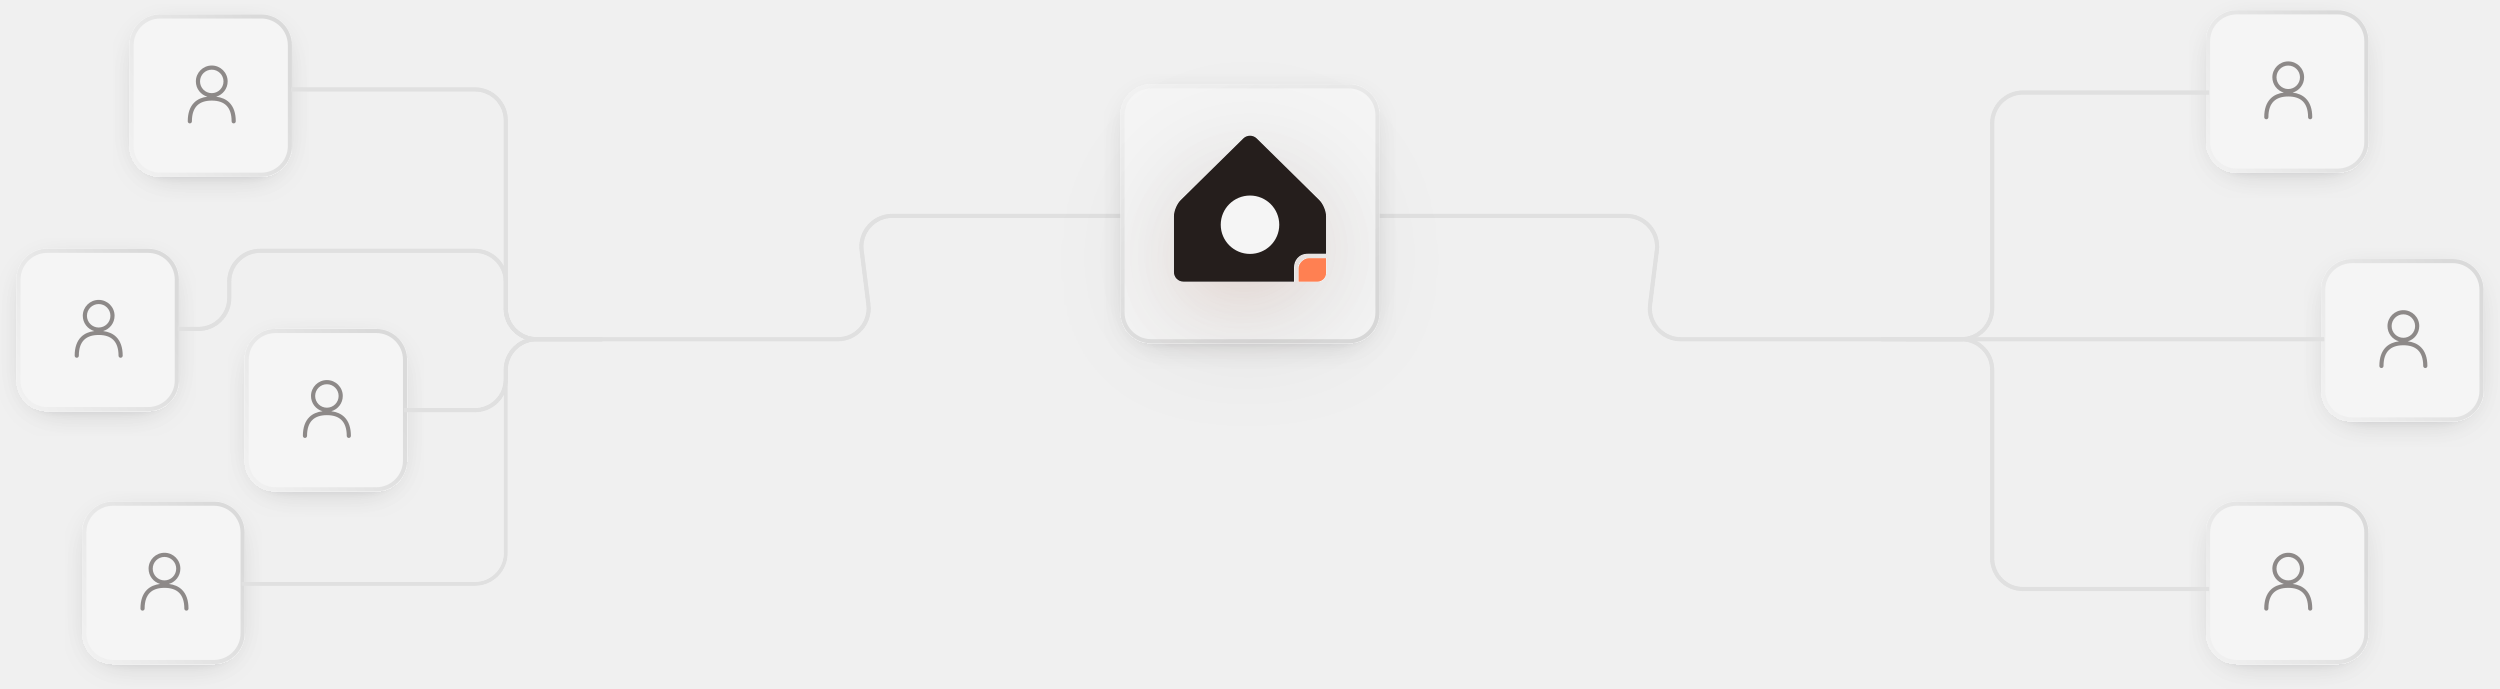
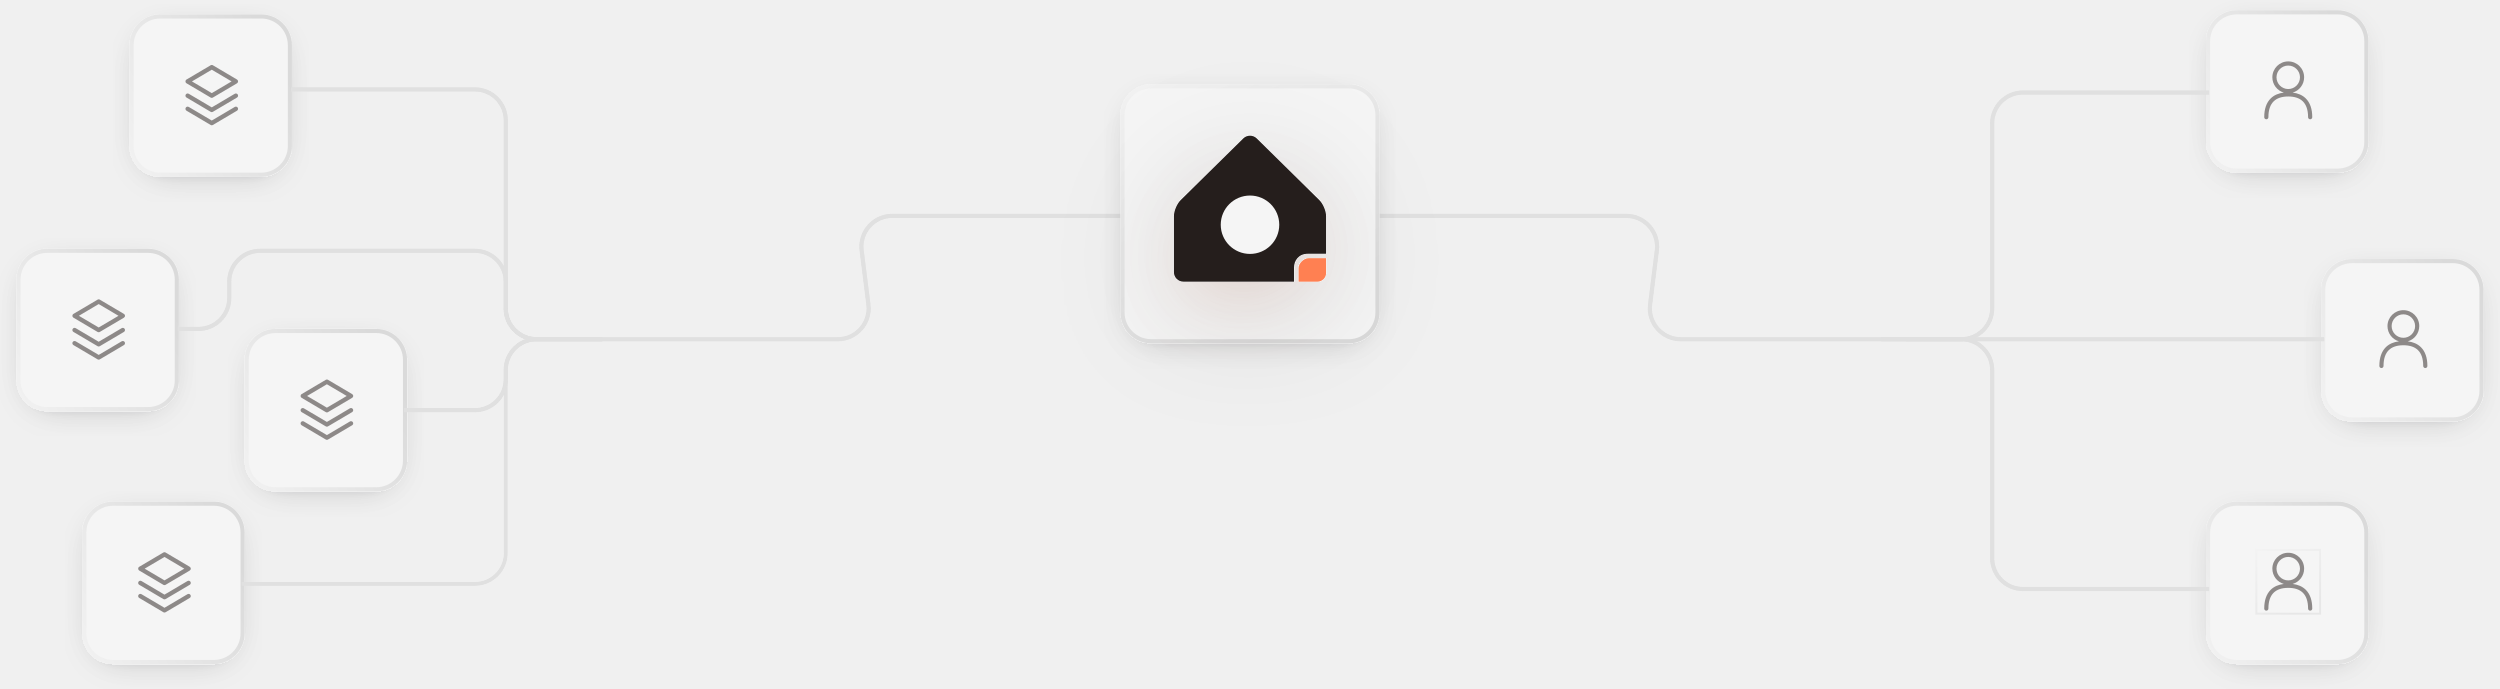
<svg xmlns="http://www.w3.org/2000/svg" width="1216" height="335" viewBox="0 0 1216 335" fill="none">
  <g filter="url(#filter0_ddd_683_6757)">
    <rect x="63" y="85.999" width="79" height="79" rx="15" transform="rotate(-90 63 85.9985)" fill="#F5F5F5" />
    <rect x="64" y="84.999" width="77" height="77" rx="14" transform="rotate(-90 64 84.9985)" stroke="url(#paint0_linear_683_6757)" stroke-width="2" />
  </g>
  <g opacity="0.5">
    <rect width="32" height="32" transform="translate(87 29.9985)" fill="white" fill-opacity="0.01" />
-     <path fill-rule="evenodd" clip-rule="evenodd" d="M103 31.865C98.729 31.865 95.267 35.328 95.267 39.599C95.267 43.125 97.627 46.1 100.853 47.03C98.306 47.34 96.121 48.241 94.475 49.863C92.381 51.928 91.32 55.001 91.32 59.012C91.32 59.571 91.774 60.025 92.333 60.025C92.893 60.025 93.347 59.571 93.347 59.012C93.347 55.342 94.313 52.869 95.898 51.307C97.486 49.742 99.857 48.932 103 48.932C106.143 48.932 108.514 49.742 110.102 51.307C111.687 52.869 112.653 55.342 112.653 59.012C112.653 59.571 113.107 60.025 113.667 60.025C114.226 60.025 114.68 59.571 114.68 59.012C114.68 55.001 113.619 51.928 111.525 49.863C109.879 48.241 107.694 47.34 105.147 47.03C108.373 46.1 110.733 43.125 110.733 39.599C110.733 35.328 107.271 31.865 103 31.865ZM97.293 39.599C97.293 36.447 99.848 33.892 103 33.892C106.152 33.892 108.707 36.447 108.707 39.599C108.707 42.75 106.152 45.305 103 45.305C99.848 45.305 97.293 42.75 97.293 39.599Z" fill="#251E1C" />
+     <path fill-rule="evenodd" clip-rule="evenodd" d="M103.543 31.747C103.208 31.549 102.792 31.549 102.457 31.747L90.724 38.68C90.399 38.872 90.2 39.221 90.2 39.599C90.2 39.976 90.399 40.325 90.724 40.517L102.457 47.45C102.792 47.648 103.208 47.648 103.543 47.45L115.276 40.517C115.601 40.325 115.8 39.976 115.8 39.599C115.8 39.221 115.601 38.872 115.276 38.68L103.543 31.747ZM103 45.293L93.363 39.599L103 33.904L112.636 39.599L103 45.293ZM90.348 45.989C90.648 45.482 91.302 45.314 91.809 45.614L103 52.226L114.191 45.614C114.698 45.314 115.352 45.482 115.652 45.989C115.951 46.496 115.783 47.151 115.276 47.45L103.543 54.384C103.208 54.581 102.792 54.581 102.457 54.384L90.724 47.45C90.217 47.151 90.049 46.496 90.348 45.989ZM90.348 52.389C90.648 51.882 91.302 51.714 91.809 52.014L103 58.626L114.191 52.014C114.698 51.714 115.352 51.882 115.652 52.389C115.951 52.897 115.783 53.55 115.276 53.85L103.543 60.784C103.208 60.981 102.792 60.981 102.457 60.784L90.724 53.85C90.217 53.55 90.049 52.897 90.348 52.389Z" fill="#251E1C" />
  </g>
  <g filter="url(#filter1_ddd_683_6757)">
    <rect x="8" y="199.999" width="79" height="79" rx="15" transform="rotate(-90 8 199.999)" fill="#F5F5F5" />
    <rect x="9" y="198.999" width="77" height="77" rx="14" transform="rotate(-90 9 198.999)" stroke="url(#paint1_linear_683_6757)" stroke-width="2" />
  </g>
  <g opacity="0.5">
    <rect width="32" height="32" transform="translate(32 143.999)" fill="white" fill-opacity="0.01" />
-     <path fill-rule="evenodd" clip-rule="evenodd" d="M48 145.865C43.729 145.865 40.267 149.328 40.267 153.599C40.267 157.125 42.627 160.1 45.853 161.03C43.306 161.34 41.121 162.241 39.475 163.863C37.381 165.928 36.32 169.001 36.32 173.012C36.32 173.571 36.774 174.025 37.333 174.025C37.893 174.025 38.347 173.571 38.347 173.012C38.347 169.342 39.313 166.869 40.898 165.307C42.486 163.742 44.857 162.932 48 162.932C51.143 162.932 53.514 163.742 55.102 165.307C56.687 166.869 57.653 169.342 57.653 173.012C57.653 173.571 58.107 174.025 58.667 174.025C59.226 174.025 59.68 173.571 59.68 173.012C59.68 169.001 58.619 165.928 56.525 163.863C54.879 162.241 52.694 161.34 50.147 161.03C53.373 160.1 55.733 157.125 55.733 153.599C55.733 149.328 52.271 145.865 48 145.865ZM42.293 153.599C42.293 150.447 44.848 147.892 48 147.892C51.152 147.892 53.707 150.447 53.707 153.599C53.707 156.75 51.152 159.305 48 159.305C44.848 159.305 42.293 156.75 42.293 153.599Z" fill="#251E1C" />
+     <path fill-rule="evenodd" clip-rule="evenodd" d="M48.543 145.747C48.208 145.549 47.792 145.549 47.457 145.747L35.724 152.68C35.399 152.872 35.2 153.221 35.2 153.599C35.2 153.976 35.399 154.325 35.724 154.517L47.457 161.45C47.792 161.648 48.208 161.648 48.543 161.45L60.276 154.517C60.601 154.325 60.8 153.976 60.8 153.599C60.8 153.221 60.601 152.872 60.276 152.68L48.543 145.747ZM48 159.293L38.363 153.599L48 147.904L57.636 153.599L48 159.293ZM35.348 159.989C35.648 159.482 36.302 159.314 36.809 159.614L48 166.226L59.191 159.614C59.698 159.314 60.352 159.482 60.651 159.989C60.951 160.496 60.783 161.15 60.276 161.45L48.543 168.384C48.208 168.581 47.792 168.581 47.457 168.384L35.724 161.45C35.217 161.15 35.049 160.496 35.348 159.989ZM35.348 166.389C35.648 165.882 36.302 165.714 36.809 166.013L48 172.626L59.191 166.013C59.698 165.714 60.352 165.882 60.651 166.389C60.951 166.896 60.783 167.551 60.276 167.85L48.543 174.784C48.208 174.981 47.792 174.981 47.457 174.784L35.724 167.85C35.217 167.551 35.049 166.896 35.348 166.389Z" fill="#251E1C" />
  </g>
  <g filter="url(#filter2_ddd_683_6757)">
    <rect x="119" y="238.999" width="79" height="79" rx="15" transform="rotate(-90 119 238.999)" fill="#F5F5F5" />
    <rect x="120" y="237.999" width="77" height="77" rx="14" transform="rotate(-90 120 237.999)" stroke="url(#paint2_linear_683_6757)" stroke-width="2" />
  </g>
  <g opacity="0.5">
    <rect width="32" height="32" transform="translate(143 182.999)" fill="white" fill-opacity="0.01" />
-     <path fill-rule="evenodd" clip-rule="evenodd" d="M159 184.865C154.729 184.865 151.267 188.328 151.267 192.599C151.267 196.125 153.627 199.1 156.853 200.03C154.306 200.34 152.121 201.241 150.475 202.863C148.381 204.928 147.32 208.001 147.32 212.012C147.32 212.571 147.774 213.025 148.333 213.025C148.893 213.025 149.347 212.571 149.347 212.012C149.347 208.342 150.313 205.869 151.898 204.307C153.486 202.742 155.857 201.932 159 201.932C162.143 201.932 164.514 202.742 166.102 204.307C167.687 205.869 168.653 208.342 168.653 212.012C168.653 212.571 169.107 213.025 169.667 213.025C170.226 213.025 170.68 212.571 170.68 212.012C170.68 208.001 169.619 204.928 167.525 202.863C165.879 201.241 163.694 200.34 161.147 200.03C164.373 199.1 166.733 196.125 166.733 192.599C166.733 188.328 163.271 184.865 159 184.865ZM153.293 192.599C153.293 189.447 155.848 186.892 159 186.892C162.152 186.892 164.707 189.447 164.707 192.599C164.707 195.75 162.152 198.305 159 198.305C155.848 198.305 153.293 195.75 153.293 192.599Z" fill="#251E1C" />
+     <path fill-rule="evenodd" clip-rule="evenodd" d="M159.543 184.747C159.208 184.549 158.792 184.549 158.457 184.747L146.724 191.68C146.399 191.872 146.2 192.221 146.2 192.599C146.2 192.976 146.399 193.325 146.724 193.517L158.457 200.45C158.792 200.648 159.208 200.648 159.543 200.45L171.276 193.517C171.601 193.325 171.8 192.976 171.8 192.599C171.8 192.221 171.601 191.872 171.276 191.68L159.543 184.747ZM159 198.293L149.363 192.599L159 186.904L168.636 192.599L159 198.293ZM146.348 198.989C146.648 198.482 147.302 198.314 147.809 198.614L159 205.226L170.191 198.614C170.698 198.314 171.352 198.482 171.652 198.989C171.951 199.496 171.783 200.15 171.276 200.45L159.543 207.384C159.208 207.581 158.792 207.581 158.457 207.384L146.724 200.45C146.217 200.15 146.049 199.496 146.348 198.989ZM146.348 205.389C146.648 204.882 147.302 204.714 147.809 205.013L159 211.626L170.191 205.013C170.698 204.714 171.352 204.882 171.652 205.389C171.951 205.896 171.783 206.551 171.276 206.85L159.543 213.784C159.208 213.981 158.792 213.981 158.457 213.784L146.724 206.85C146.217 206.551 146.049 205.896 146.348 205.389Z" fill="#251E1C" />
  </g>
  <g filter="url(#filter3_ddd_683_6757)">
    <rect x="40" y="322.999" width="79" height="79" rx="15" transform="rotate(-90 40 322.999)" fill="#F5F5F5" />
    <rect x="41" y="321.999" width="77" height="77" rx="14" transform="rotate(-90 41 321.999)" stroke="url(#paint7_linear_683_6757)" stroke-width="2" />
  </g>
  <g opacity="0.5">
    <rect width="32" height="32" transform="translate(64 266.999)" fill="white" fill-opacity="0.01" />
-     <path fill-rule="evenodd" clip-rule="evenodd" d="M80 268.865C75.729 268.865 72.267 272.328 72.267 276.599C72.267 280.125 74.627 283.1 77.853 284.03C75.306 284.34 73.121 285.241 71.475 286.863C69.381 288.928 68.32 292.001 68.32 296.012C68.32 296.571 68.774 297.025 69.333 297.025C69.893 297.025 70.347 296.571 70.347 296.012C70.347 292.342 71.313 289.869 72.898 288.307C74.486 286.742 76.857 285.932 80 285.932C83.143 285.932 85.514 286.742 87.102 288.307C88.687 289.869 89.653 292.342 89.653 296.012C89.653 296.571 90.107 297.025 90.667 297.025C91.226 297.025 91.68 296.571 91.68 296.012C91.68 292.001 90.619 288.928 88.525 286.863C86.879 285.241 84.694 284.34 82.147 284.03C85.373 283.1 87.733 280.125 87.733 276.599C87.733 272.328 84.271 268.865 80 268.865ZM74.293 276.599C74.293 273.447 76.848 270.892 80 270.892C83.152 270.892 85.707 273.447 85.707 276.599C85.707 279.75 83.152 282.305 80 282.305C76.848 282.305 74.293 279.75 74.293 276.599Z" fill="#251E1C" />
+     <path fill-rule="evenodd" clip-rule="evenodd" d="M80.543 268.747C80.208 268.549 79.792 268.549 79.457 268.747L67.724 275.68C67.399 275.872 67.2 276.221 67.2 276.599C67.2 276.976 67.399 277.325 67.724 277.517L79.457 284.45C79.792 284.648 80.208 284.648 80.543 284.45L92.276 277.517C92.601 277.325 92.8 276.976 92.8 276.599C92.8 276.221 92.601 275.872 92.276 275.68L80.543 268.747ZM80 282.293L70.363 276.599L80 270.904L89.636 276.599L80 282.293ZM67.348 282.989C67.648 282.482 68.302 282.314 68.809 282.614L80 289.226L91.191 282.614C91.698 282.314 92.352 282.482 92.651 282.989C92.951 283.496 92.783 284.15 92.276 284.45L80.543 291.384C80.208 291.581 79.792 291.581 79.457 291.384L67.724 284.45C67.217 284.15 67.049 283.496 67.348 282.989ZM67.348 289.389C67.648 288.882 68.302 288.714 68.809 289.013L80 295.626L91.191 289.013C91.698 288.714 92.352 288.882 92.651 289.389C92.951 289.896 92.783 290.551 92.276 290.85L80.543 297.784C80.208 297.981 79.792 297.981 79.457 297.784L67.724 290.85C67.217 290.551 67.049 289.896 67.348 289.389Z" fill="#251E1C" />
  </g>
  <g filter="url(#filter4_ddd_683_6757)">
    <rect x="1073" y="322.999" width="79" height="79" rx="15" transform="rotate(-90 1073 322.999)" fill="#F5F5F5" />
    <rect x="1074" y="321.999" width="77" height="77" rx="14" transform="rotate(-90 1074 321.999)" stroke="url(#paint11_linear_683_6757)" stroke-width="2" />
  </g>
  <g opacity="0.5">
    <rect x="1097.5" y="267.499" width="31" height="31" fill="white" fill-opacity="0.01" />
+     <rect x="1097.5" y="267.499" width="31" height="31" stroke="url(#paint12_linear_683_6757)" />
    <path fill-rule="evenodd" clip-rule="evenodd" d="M1113 268.865C1108.73 268.865 1105.27 272.328 1105.27 276.599C1105.27 280.125 1107.63 283.1 1110.85 284.03C1108.31 284.34 1106.12 285.241 1104.48 286.863C1102.38 288.928 1101.32 292.001 1101.32 296.012C1101.32 296.571 1101.77 297.025 1102.33 297.025C1102.89 297.025 1103.35 296.571 1103.35 296.012C1103.35 292.342 1104.31 289.869 1105.9 288.307C1107.49 286.742 1109.86 285.932 1113 285.932C1116.14 285.932 1118.51 286.742 1120.1 288.307C1121.69 289.869 1122.65 292.342 1122.65 296.012C1122.65 296.571 1123.11 297.025 1123.67 297.025C1124.23 297.025 1124.68 296.571 1124.68 296.012C1124.68 292.001 1123.62 288.928 1121.52 286.863C1119.88 285.241 1117.69 284.34 1115.15 284.03C1118.37 283.1 1120.73 280.125 1120.73 276.599C1120.73 272.328 1117.27 268.865 1113 268.865ZM1107.29 276.599C1107.29 273.447 1109.85 270.892 1113 270.892C1116.15 270.892 1118.71 273.447 1118.71 276.599C1118.71 279.75 1116.15 282.305 1113 282.305C1109.85 282.305 1107.29 279.75 1107.29 276.599Z" fill="#251E1C" />
  </g>
  <g filter="url(#filter5_ddd_683_6757)">
    <rect x="1129" y="204.999" width="79" height="79" rx="15" transform="rotate(-90 1129 204.999)" fill="#F5F5F5" />
    <rect x="1130" y="203.999" width="77" height="77" rx="14" transform="rotate(-90 1130 203.999)" stroke="url(#paint13_linear_683_6757)" stroke-width="2" />
  </g>
  <g opacity="0.5">
    <rect width="32" height="32" transform="translate(1153 148.999)" fill="white" fill-opacity="0.01" />
    <path fill-rule="evenodd" clip-rule="evenodd" d="M1169 150.865C1164.73 150.865 1161.27 154.328 1161.27 158.599C1161.27 162.125 1163.63 165.1 1166.85 166.03C1164.31 166.34 1162.12 167.241 1160.48 168.863C1158.38 170.928 1157.32 174.001 1157.32 178.012C1157.32 178.571 1157.77 179.025 1158.33 179.025C1158.89 179.025 1159.35 178.571 1159.35 178.012C1159.35 174.342 1160.31 171.869 1161.9 170.307C1163.49 168.742 1165.86 167.932 1169 167.932C1172.14 167.932 1174.51 168.742 1176.1 170.307C1177.69 171.869 1178.65 174.342 1178.65 178.012C1178.65 178.571 1179.11 179.025 1179.67 179.025C1180.23 179.025 1180.68 178.571 1180.68 178.012C1180.68 174.001 1179.62 170.928 1177.52 168.863C1175.88 167.241 1173.69 166.34 1171.15 166.03C1174.37 165.1 1176.73 162.125 1176.73 158.599C1176.73 154.328 1173.27 150.865 1169 150.865ZM1163.29 158.599C1163.29 155.447 1165.85 152.892 1169 152.892C1172.15 152.892 1174.71 155.447 1174.71 158.599C1174.71 161.75 1172.15 164.305 1169 164.305C1165.85 164.305 1163.29 161.75 1163.29 158.599Z" fill="#251E1C" />
  </g>
  <g filter="url(#filter6_ddd_683_6757)">
    <rect x="1073" y="83.999" width="79" height="79" rx="15" transform="rotate(-90 1073 83.9986)" fill="#F5F5F5" />
    <rect x="1074" y="82.999" width="77" height="77" rx="14" transform="rotate(-90 1074 82.9986)" stroke="url(#paint14_linear_683_6757)" stroke-width="2" />
  </g>
  <g opacity="0.5">
    <rect width="32" height="32" transform="translate(1097 27.9986)" fill="white" fill-opacity="0.01" />
    <path fill-rule="evenodd" clip-rule="evenodd" d="M1113 29.865C1108.73 29.865 1105.27 33.328 1105.27 37.599C1105.27 41.125 1107.63 44.1 1110.85 45.03C1108.31 45.34 1106.12 46.241 1104.48 47.864C1102.38 49.928 1101.32 53.001 1101.32 57.012C1101.32 57.572 1101.77 58.025 1102.33 58.025C1102.89 58.025 1103.35 57.572 1103.35 57.012C1103.35 53.342 1104.31 50.869 1105.9 49.307C1107.49 47.742 1109.86 46.932 1113 46.932C1116.14 46.932 1118.51 47.742 1120.1 49.307C1121.69 50.869 1122.65 53.342 1122.65 57.012C1122.65 57.572 1123.11 58.025 1123.67 58.025C1124.23 58.025 1124.68 57.572 1124.68 57.012C1124.68 53.001 1123.62 49.928 1121.52 47.864C1119.88 46.242 1117.69 45.34 1115.15 45.03C1118.37 44.1 1120.73 41.125 1120.73 37.599C1120.73 33.328 1117.27 29.865 1113 29.865ZM1107.29 37.599C1107.29 34.447 1109.85 31.892 1113 31.892C1116.15 31.892 1118.71 34.447 1118.71 37.599C1118.71 40.75 1116.15 43.305 1113 43.305C1109.85 43.305 1107.29 40.75 1107.29 37.599Z" fill="#251E1C" />
  </g>
  <path id="path1" d="M117.5 283.999H231C239.284 283.999 246 277.283 246 268.999V179.999C246 171.714 252.716 164.999     261 164.999H293" />
  <mask id="line1Mask">
    <use href="#path1" stroke="white" stroke-width="2" />
  </mask>
  <g mask="url(#line1Mask)">
    <use href="#path1" stroke="#E0E0E0" stroke-width="2" />
    <circle r="50" fill="#FF8052" filter="url(#blur_filter)">
      <animateMotion dur="3s" repeatCount="indefinite">
        <mpath href="#path1" />
      </animateMotion>
      <animate attributeName="r" values="10;50;10" dur="3s" repeatCount="indefinite" />
    </circle>
  </g>
  <path id="path2" d="M196.5 199.499H231C239.284 199.499 246 192.783 246 184.499V179.999C246 171.714 252.716 164.999         261 164.999H293" stroke="#E0E0E0" stroke-width="2" />
  <mask id="line2Mask">
    <use href="#path2" stroke="white" stroke-width="2" />
  </mask>
  <g mask="url(#line2Mask)">
    <use href="#path2" stroke="#E0E0E0" stroke-width="2" />
    <circle r="50" fill="#FF8052" filter="url(#blur_filter)">
      <animateMotion dur="3s" repeatCount="indefinite">
        <mpath href="#path2" />
      </animateMotion>
      <animate attributeName="r" values="10;50;10" dur="3s" repeatCount="indefinite" />
    </circle>
  </g>
  <path id="path3" d="M86.5 159.999H96.5C104.784 159.999 111.5 153.283 111.5 144.999V136.999C111.5 128.714 118.216         121.999 126.5 121.999L231 121.999C239.284 121.999 246 128.714 246 136.999V149.999C246 158.283         252.716 164.999 261 164.999H293" stroke="#E0E0E0" stroke-width="2" />
  <mask id="line3Mask">
    <use href="#path3" stroke="white" stroke-width="2" />
  </mask>
  <g mask="url(#line3Mask)">
    <use href="#path3" stroke="#E0E0E0" stroke-width="2" />
    <circle r="50" fill="#FF8052" filter="url(#blur_filter)">
      <animateMotion dur="4s" repeatCount="indefinite">
        <mpath href="#path3" />
      </animateMotion>
      <animate attributeName="r" values="10;50;10" dur="4s" repeatCount="indefinite" />
    </circle>
  </g>
  <path id="path4" d="M141.5 43.498L231 43.498C239.284 43.498 246 50.214 246 58.498V121.999V149.999C246 158.283         252.716 164.999 261 164.999L293 164.999H407.508C416.531 164.999 423.512 157.091 422.392         148.138L419.108 121.859C417.988 112.906 424.969 104.999 433.992 104.999L552 104.999" stroke="#E0E0E0" stroke-width="2" />
  <mask id="line4Mask">
    <use href="#path4" stroke="white" stroke-width="2" />
  </mask>
  <g mask="url(#line4Mask)">
    <use href="#path4" stroke="#E0E0E0" stroke-width="2" />
    <circle r="50" fill="#FF8052" filter="url(#blur_filter)">
      <animateMotion dur="5s" repeatCount="indefinite">
        <mpath href="#path4" />
      </animateMotion>
      <animate attributeName="r" values="10;50;10" dur="5s" repeatCount="indefinite" />
    </circle>
  </g>
  <path id="path5" d="M1074.5 286.499H984C975.716 286.499 969 279.783 969 271.499V179.999C969 171.714 962.284 164.999 954         164.999H915" stroke="#E0E0E0" stroke-width="2" />
  <mask id="line5Mask">
    <use href="#path5" stroke="white" stroke-width="2" />
  </mask>
  <g mask="url(#line5Mask)">
    <use href="#path5" stroke="#E0E0E0" stroke-width="2" />
    <circle r="50" fill="#FF8052" filter="url(#blur_filter)">
      <animateMotion dur="4s" repeatCount="indefinite">
        <mpath href="#path5" />
      </animateMotion>
      <animate attributeName="r" values="10;50;10" dur="4s" repeatCount="indefinite" />
    </circle>
  </g>
  <path id="path6" d="M1074.5 45H984C975.716 45 969 51.715 969 60V149.999C969 158.283 962.284 164.999 954         164.999H927" stroke="#E0E0E0" stroke-width="2" />
  <mask id="line6Mask">
    <use href="#path6" stroke="white" stroke-width="2" />
  </mask>
  <g mask="url(#line6Mask)">
    <use href="#path6" stroke="#E0E0E0" stroke-width="2" />
    <circle r="50" fill="#FF8052" filter="url(#blur_filter)">
      <animateMotion dur="3s" repeatCount="indefinite">
        <mpath href="#path6" />
      </animateMotion>
      <animate attributeName="r" values="10;50;10" dur="3s" repeatCount="indefinite" />
    </circle>
  </g>
  <path id="path7" d="M1130.5 164.999H997H817.492C808.469 164.999 801.488 157.091 802.608 148.138L805.892         121.86C807.012 112.907 800.031 105 791.008 105H644" stroke="#E0E0E0" stroke-width="2" />
  <mask id="line7Mask">
    <use href="#path7" stroke="white" stroke-width="2" />
  </mask>
  <g mask="url(#line7Mask)">
    <use href="#path7" stroke="#E0E0E0" stroke-width="2" />
    <circle r="50" fill="#FF8052" filter="url(#blur_filter)">
      <animateMotion dur="5s" repeatCount="indefinite">
        <mpath href="#path7" />
      </animateMotion>
      <animate attributeName="r" values="10;50;10" dur="5s" repeatCount="indefinite" />
    </circle>
  </g>
  <g filter="url(#filter7_ddd_683_6757)">
    <rect x="545" y="41" width="126" height="126" rx="15" fill="#F5F5F5" />
    <rect x="546" y="42" width="124" height="124" rx="14" stroke="url(#paint15_linear_683_6757)" stroke-width="2" />
  </g>
  <g filter="url(#filter8_dd_683_6757)">
    <path d="M611.271 67.328L641.729 97.329V97.332C643.529 99.105 645 102.604 645 105.11V123.426C645 123.426 640.751 123.426 636.148 123.426C631.545 123.426 629.421 126.907 629.421 130.039C629.421 133.171 629.421 136.997 629.421 136.997H575.625C573.081 136.997 571 134.947 571 132.441V105.107C571 102.601 572.474 99.099 574.271 97.329L604.732 67.328C606.529 65.557 609.474 65.557 611.271 67.328Z" fill="#251E1C" />
    <path d="M645 125.593V132.823C645 135.13 643.098 137 640.751 137H631.634V130.387C631.634 128.08 634.156 125.593 636.502 125.593H645Z" fill="#FF8052" />
    <path d="M622.231 109.31C622.231 117.152 615.859 123.51 608 123.51C600.141 123.51 593.769 117.152 593.769 109.31C593.769 101.467 600.141 95.11 608 95.11C615.859 95.11 622.231 101.467 622.231 109.31Z" fill="#F5F5F5" />
  </g>
  <defs>
    <filter id="blur_filter" x="0" y="0">
      <feGaussianBlur in="SourceGraphic" stdDeviation="15" />
    </filter>
    <filter id="filter0_ddd_683_6757" x="55" y="1.999" width="95" height="96" filterUnits="userSpaceOnUse" color-interpolation-filters="sRGB">
      <feFlood flood-opacity="0" result="BackgroundImageFix" />
      <feColorMatrix in="SourceAlpha" type="matrix" values="0 0 0 0 0 0 0 0 0 0 0 0 0 0 0 0 0 0 127 0" result="hardAlpha" />
      <feMorphology radius="2" operator="erode" in="SourceAlpha" result="effect1_dropShadow_683_6757" />
      <feOffset dy="2" />
      <feGaussianBlur stdDeviation="1.5" />
      <feComposite in2="hardAlpha" operator="out" />
      <feColorMatrix type="matrix" values="0 0 0 0 0 0 0 0 0 0 0 0 0 0 0.2 0 0 0 0.059 0" />
      <feBlend mode="normal" in2="BackgroundImageFix" result="effect1_dropShadow_683_6757" />
      <feColorMatrix in="SourceAlpha" type="matrix" values="0 0 0 0 0 0 0 0 0 0 0 0 0 0 0 0 0 0 127 0" result="hardAlpha" />
      <feMorphology radius="4" operator="erode" in="SourceAlpha" result="effect2_dropShadow_683_6757" />
      <feOffset dy="3" />
      <feGaussianBlur stdDeviation="6" />
      <feComposite in2="hardAlpha" operator="out" />
      <feColorMatrix type="matrix" values="0 0 0 0 0 0 0 0 0 0 0 0 0 0 0 0 0 0 0.1 0" />
      <feBlend mode="normal" in2="effect1_dropShadow_683_6757" result="effect2_dropShadow_683_6757" />
      <feColorMatrix in="SourceAlpha" type="matrix" values="0 0 0 0 0 0 0 0 0 0 0 0 0 0 0 0 0 0 127 0" result="hardAlpha" />
      <feMorphology radius="8" operator="erode" in="SourceAlpha" result="effect3_dropShadow_683_6757" />
      <feOffset dy="4" />
      <feGaussianBlur stdDeviation="8" />
      <feComposite in2="hardAlpha" operator="out" />
      <feColorMatrix type="matrix" values="0 0 0 0 0 0 0 0 0 0 0 0 0 0 0 0 0 0 0.1 0" />
      <feBlend mode="normal" in2="effect2_dropShadow_683_6757" result="effect3_dropShadow_683_6757" />
      <feBlend mode="normal" in="SourceGraphic" in2="effect3_dropShadow_683_6757" result="shape" />
    </filter>
    <filter id="filter1_ddd_683_6757" x="0" y="115.999" width="95" height="96" filterUnits="userSpaceOnUse" color-interpolation-filters="sRGB">
      <feFlood flood-opacity="0" result="BackgroundImageFix" />
      <feColorMatrix in="SourceAlpha" type="matrix" values="0 0 0 0 0 0 0 0 0 0 0 0 0 0 0 0 0 0 127 0" result="hardAlpha" />
      <feMorphology radius="2" operator="erode" in="SourceAlpha" result="effect1_dropShadow_683_6757" />
      <feOffset dy="2" />
      <feGaussianBlur stdDeviation="1.5" />
      <feComposite in2="hardAlpha" operator="out" />
      <feColorMatrix type="matrix" values="0 0 0 0 0 0 0 0 0 0 0 0 0 0 0.2 0 0 0 0.059 0" />
      <feBlend mode="normal" in2="BackgroundImageFix" result="effect1_dropShadow_683_6757" />
      <feColorMatrix in="SourceAlpha" type="matrix" values="0 0 0 0 0 0 0 0 0 0 0 0 0 0 0 0 0 0 127 0" result="hardAlpha" />
      <feMorphology radius="4" operator="erode" in="SourceAlpha" result="effect2_dropShadow_683_6757" />
      <feOffset dy="3" />
      <feGaussianBlur stdDeviation="6" />
      <feComposite in2="hardAlpha" operator="out" />
      <feColorMatrix type="matrix" values="0 0 0 0 0 0 0 0 0 0 0 0 0 0 0 0 0 0 0.1 0" />
      <feBlend mode="normal" in2="effect1_dropShadow_683_6757" result="effect2_dropShadow_683_6757" />
      <feColorMatrix in="SourceAlpha" type="matrix" values="0 0 0 0 0 0 0 0 0 0 0 0 0 0 0 0 0 0 127 0" result="hardAlpha" />
      <feMorphology radius="8" operator="erode" in="SourceAlpha" result="effect3_dropShadow_683_6757" />
      <feOffset dy="4" />
      <feGaussianBlur stdDeviation="8" />
      <feComposite in2="hardAlpha" operator="out" />
      <feColorMatrix type="matrix" values="0 0 0 0 0 0 0 0 0 0 0 0 0 0 0 0 0 0 0.1 0" />
      <feBlend mode="normal" in2="effect2_dropShadow_683_6757" result="effect3_dropShadow_683_6757" />
      <feBlend mode="normal" in="SourceGraphic" in2="effect3_dropShadow_683_6757" result="shape" />
    </filter>
    <filter id="filter2_ddd_683_6757" x="111" y="154.999" width="95" height="96" filterUnits="userSpaceOnUse" color-interpolation-filters="sRGB">
      <feFlood flood-opacity="0" result="BackgroundImageFix" />
      <feColorMatrix in="SourceAlpha" type="matrix" values="0 0 0 0 0 0 0 0 0 0 0 0 0 0 0 0 0 0 127 0" result="hardAlpha" />
      <feMorphology radius="2" operator="erode" in="SourceAlpha" result="effect1_dropShadow_683_6757" />
      <feOffset dy="2" />
      <feGaussianBlur stdDeviation="1.5" />
      <feComposite in2="hardAlpha" operator="out" />
      <feColorMatrix type="matrix" values="0 0 0 0 0 0 0 0 0 0 0 0 0 0 0.2 0 0 0 0.059 0" />
      <feBlend mode="normal" in2="BackgroundImageFix" result="effect1_dropShadow_683_6757" />
      <feColorMatrix in="SourceAlpha" type="matrix" values="0 0 0 0 0 0 0 0 0 0 0 0 0 0 0 0 0 0 127 0" result="hardAlpha" />
      <feMorphology radius="4" operator="erode" in="SourceAlpha" result="effect2_dropShadow_683_6757" />
      <feOffset dy="3" />
      <feGaussianBlur stdDeviation="6" />
      <feComposite in2="hardAlpha" operator="out" />
      <feColorMatrix type="matrix" values="0 0 0 0 0 0 0 0 0 0 0 0 0 0 0 0 0 0 0.1 0" />
      <feBlend mode="normal" in2="effect1_dropShadow_683_6757" result="effect2_dropShadow_683_6757" />
      <feColorMatrix in="SourceAlpha" type="matrix" values="0 0 0 0 0 0 0 0 0 0 0 0 0 0 0 0 0 0 127 0" result="hardAlpha" />
      <feMorphology radius="8" operator="erode" in="SourceAlpha" result="effect3_dropShadow_683_6757" />
      <feOffset dy="4" />
      <feGaussianBlur stdDeviation="8" />
      <feComposite in2="hardAlpha" operator="out" />
      <feColorMatrix type="matrix" values="0 0 0 0 0 0 0 0 0 0 0 0 0 0 0 0 0 0 0.1 0" />
      <feBlend mode="normal" in2="effect2_dropShadow_683_6757" result="effect3_dropShadow_683_6757" />
      <feBlend mode="normal" in="SourceGraphic" in2="effect3_dropShadow_683_6757" result="shape" />
    </filter>
    <filter id="filter3_ddd_683_6757" x="32" y="238.999" width="95" height="96" filterUnits="userSpaceOnUse" color-interpolation-filters="sRGB">
      <feFlood flood-opacity="0" result="BackgroundImageFix" />
      <feColorMatrix in="SourceAlpha" type="matrix" values="0 0 0 0 0 0 0 0 0 0 0 0 0 0 0 0 0 0 127 0" result="hardAlpha" />
      <feMorphology radius="2" operator="erode" in="SourceAlpha" result="effect1_dropShadow_683_6757" />
      <feOffset dy="2" />
      <feGaussianBlur stdDeviation="1.5" />
      <feComposite in2="hardAlpha" operator="out" />
      <feColorMatrix type="matrix" values="0 0 0 0 0 0 0 0 0 0 0 0 0 0 0.2 0 0 0 0.059 0" />
      <feBlend mode="normal" in2="BackgroundImageFix" result="effect1_dropShadow_683_6757" />
      <feColorMatrix in="SourceAlpha" type="matrix" values="0 0 0 0 0 0 0 0 0 0 0 0 0 0 0 0 0 0 127 0" result="hardAlpha" />
      <feMorphology radius="4" operator="erode" in="SourceAlpha" result="effect2_dropShadow_683_6757" />
      <feOffset dy="3" />
      <feGaussianBlur stdDeviation="6" />
      <feComposite in2="hardAlpha" operator="out" />
      <feColorMatrix type="matrix" values="0 0 0 0 0 0 0 0 0 0 0 0 0 0 0 0 0 0 0.1 0" />
      <feBlend mode="normal" in2="effect1_dropShadow_683_6757" result="effect2_dropShadow_683_6757" />
      <feColorMatrix in="SourceAlpha" type="matrix" values="0 0 0 0 0 0 0 0 0 0 0 0 0 0 0 0 0 0 127 0" result="hardAlpha" />
      <feMorphology radius="8" operator="erode" in="SourceAlpha" result="effect3_dropShadow_683_6757" />
      <feOffset dy="4" />
      <feGaussianBlur stdDeviation="8" />
      <feComposite in2="hardAlpha" operator="out" />
      <feColorMatrix type="matrix" values="0 0 0 0 0 0 0 0 0 0 0 0 0 0 0 0 0 0 0.1 0" />
      <feBlend mode="normal" in2="effect2_dropShadow_683_6757" result="effect3_dropShadow_683_6757" />
      <feBlend mode="normal" in="SourceGraphic" in2="effect3_dropShadow_683_6757" result="shape" />
    </filter>
    <filter id="filter4_ddd_683_6757" x="1065" y="238.999" width="95" height="96" filterUnits="userSpaceOnUse" color-interpolation-filters="sRGB">
      <feFlood flood-opacity="0" result="BackgroundImageFix" />
      <feColorMatrix in="SourceAlpha" type="matrix" values="0 0 0 0 0 0 0 0 0 0 0 0 0 0 0 0 0 0 127 0" result="hardAlpha" />
      <feMorphology radius="2" operator="erode" in="SourceAlpha" result="effect1_dropShadow_683_6757" />
      <feOffset dy="2" />
      <feGaussianBlur stdDeviation="1.5" />
      <feComposite in2="hardAlpha" operator="out" />
      <feColorMatrix type="matrix" values="0 0 0 0 0 0 0 0 0 0 0 0 0 0 0.2 0 0 0 0.059 0" />
      <feBlend mode="normal" in2="BackgroundImageFix" result="effect1_dropShadow_683_6757" />
      <feColorMatrix in="SourceAlpha" type="matrix" values="0 0 0 0 0 0 0 0 0 0 0 0 0 0 0 0 0 0 127 0" result="hardAlpha" />
      <feMorphology radius="4" operator="erode" in="SourceAlpha" result="effect2_dropShadow_683_6757" />
      <feOffset dy="3" />
      <feGaussianBlur stdDeviation="6" />
      <feComposite in2="hardAlpha" operator="out" />
      <feColorMatrix type="matrix" values="0 0 0 0 0 0 0 0 0 0 0 0 0 0 0 0 0 0 0.1 0" />
      <feBlend mode="normal" in2="effect1_dropShadow_683_6757" result="effect2_dropShadow_683_6757" />
      <feColorMatrix in="SourceAlpha" type="matrix" values="0 0 0 0 0 0 0 0 0 0 0 0 0 0 0 0 0 0 127 0" result="hardAlpha" />
      <feMorphology radius="8" operator="erode" in="SourceAlpha" result="effect3_dropShadow_683_6757" />
      <feOffset dy="4" />
      <feGaussianBlur stdDeviation="8" />
      <feComposite in2="hardAlpha" operator="out" />
      <feColorMatrix type="matrix" values="0 0 0 0 0 0 0 0 0 0 0 0 0 0 0 0 0 0 0.1 0" />
      <feBlend mode="normal" in2="effect2_dropShadow_683_6757" result="effect3_dropShadow_683_6757" />
      <feBlend mode="normal" in="SourceGraphic" in2="effect3_dropShadow_683_6757" result="shape" />
    </filter>
    <filter id="filter5_ddd_683_6757" x="1121" y="120.999" width="95" height="96" filterUnits="userSpaceOnUse" color-interpolation-filters="sRGB">
      <feFlood flood-opacity="0" result="BackgroundImageFix" />
      <feColorMatrix in="SourceAlpha" type="matrix" values="0 0 0 0 0 0 0 0 0 0 0 0 0 0 0 0 0 0 127 0" result="hardAlpha" />
      <feMorphology radius="2" operator="erode" in="SourceAlpha" result="effect1_dropShadow_683_6757" />
      <feOffset dy="2" />
      <feGaussianBlur stdDeviation="1.5" />
      <feComposite in2="hardAlpha" operator="out" />
      <feColorMatrix type="matrix" values="0 0 0 0 0 0 0 0 0 0 0 0 0 0 0.2 0 0 0 0.059 0" />
      <feBlend mode="normal" in2="BackgroundImageFix" result="effect1_dropShadow_683_6757" />
      <feColorMatrix in="SourceAlpha" type="matrix" values="0 0 0 0 0 0 0 0 0 0 0 0 0 0 0 0 0 0 127 0" result="hardAlpha" />
      <feMorphology radius="4" operator="erode" in="SourceAlpha" result="effect2_dropShadow_683_6757" />
      <feOffset dy="3" />
      <feGaussianBlur stdDeviation="6" />
      <feComposite in2="hardAlpha" operator="out" />
      <feColorMatrix type="matrix" values="0 0 0 0 0 0 0 0 0 0 0 0 0 0 0 0 0 0 0.1 0" />
      <feBlend mode="normal" in2="effect1_dropShadow_683_6757" result="effect2_dropShadow_683_6757" />
      <feColorMatrix in="SourceAlpha" type="matrix" values="0 0 0 0 0 0 0 0 0 0 0 0 0 0 0 0 0 0 127 0" result="hardAlpha" />
      <feMorphology radius="8" operator="erode" in="SourceAlpha" result="effect3_dropShadow_683_6757" />
      <feOffset dy="4" />
      <feGaussianBlur stdDeviation="8" />
      <feComposite in2="hardAlpha" operator="out" />
      <feColorMatrix type="matrix" values="0 0 0 0 0 0 0 0 0 0 0 0 0 0 0 0 0 0 0.1 0" />
      <feBlend mode="normal" in2="effect2_dropShadow_683_6757" result="effect3_dropShadow_683_6757" />
      <feBlend mode="normal" in="SourceGraphic" in2="effect3_dropShadow_683_6757" result="shape" />
    </filter>
    <filter id="filter6_ddd_683_6757" x="1065" y="-0.001" width="95" height="96" filterUnits="userSpaceOnUse" color-interpolation-filters="sRGB">
      <feFlood flood-opacity="0" result="BackgroundImageFix" />
      <feColorMatrix in="SourceAlpha" type="matrix" values="0 0 0 0 0 0 0 0 0 0 0 0 0 0 0 0 0 0 127 0" result="hardAlpha" />
      <feMorphology radius="2" operator="erode" in="SourceAlpha" result="effect1_dropShadow_683_6757" />
      <feOffset dy="2" />
      <feGaussianBlur stdDeviation="1.5" />
      <feComposite in2="hardAlpha" operator="out" />
      <feColorMatrix type="matrix" values="0 0 0 0 0 0 0 0 0 0 0 0 0 0 0.2 0 0 0 0.059 0" />
      <feBlend mode="normal" in2="BackgroundImageFix" result="effect1_dropShadow_683_6757" />
      <feColorMatrix in="SourceAlpha" type="matrix" values="0 0 0 0 0 0 0 0 0 0 0 0 0 0 0 0 0 0 127 0" result="hardAlpha" />
      <feMorphology radius="4" operator="erode" in="SourceAlpha" result="effect2_dropShadow_683_6757" />
      <feOffset dy="3" />
      <feGaussianBlur stdDeviation="6" />
      <feComposite in2="hardAlpha" operator="out" />
      <feColorMatrix type="matrix" values="0 0 0 0 0 0 0 0 0 0 0 0 0 0 0 0 0 0 0.1 0" />
      <feBlend mode="normal" in2="effect1_dropShadow_683_6757" result="effect2_dropShadow_683_6757" />
      <feColorMatrix in="SourceAlpha" type="matrix" values="0 0 0 0 0 0 0 0 0 0 0 0 0 0 0 0 0 0 127 0" result="hardAlpha" />
      <feMorphology radius="8" operator="erode" in="SourceAlpha" result="effect3_dropShadow_683_6757" />
      <feOffset dy="4" />
      <feGaussianBlur stdDeviation="8" />
      <feComposite in2="hardAlpha" operator="out" />
      <feColorMatrix type="matrix" values="0 0 0 0 0 0 0 0 0 0 0 0 0 0 0 0 0 0 0.1 0" />
      <feBlend mode="normal" in2="effect2_dropShadow_683_6757" result="effect3_dropShadow_683_6757" />
      <feBlend mode="normal" in="SourceGraphic" in2="effect3_dropShadow_683_6757" result="shape" />
    </filter>
    <filter id="filter7_ddd_683_6757" x="537" y="36" width="142" height="143" filterUnits="userSpaceOnUse" color-interpolation-filters="sRGB">
      <feFlood flood-opacity="0" result="BackgroundImageFix" />
      <feColorMatrix in="SourceAlpha" type="matrix" values="0 0 0 0 0 0 0 0 0 0 0 0 0 0 0 0 0 0 127 0" result="hardAlpha" />
      <feMorphology radius="2" operator="erode" in="SourceAlpha" result="effect1_dropShadow_683_6757" />
      <feOffset dy="2" />
      <feGaussianBlur stdDeviation="1.5" />
      <feComposite in2="hardAlpha" operator="out" />
      <feColorMatrix type="matrix" values="0 0 0 0 0 0 0 0 0 0 0 0 0 0 0.2 0 0 0 0.059 0" />
      <feBlend mode="normal" in2="BackgroundImageFix" result="effect1_dropShadow_683_6757" />
      <feColorMatrix in="SourceAlpha" type="matrix" values="0 0 0 0 0 0 0 0 0 0 0 0 0 0 0 0 0 0 127 0" result="hardAlpha" />
      <feMorphology radius="4" operator="erode" in="SourceAlpha" result="effect2_dropShadow_683_6757" />
      <feOffset dy="3" />
      <feGaussianBlur stdDeviation="6" />
      <feComposite in2="hardAlpha" operator="out" />
      <feColorMatrix type="matrix" values="0 0 0 0 0 0 0 0 0 0 0 0 0 0 0 0 0 0 0.1 0" />
      <feBlend mode="normal" in2="effect1_dropShadow_683_6757" result="effect2_dropShadow_683_6757" />
      <feColorMatrix in="SourceAlpha" type="matrix" values="0 0 0 0 0 0 0 0 0 0 0 0 0 0 0 0 0 0 127 0" result="hardAlpha" />
      <feMorphology radius="8" operator="erode" in="SourceAlpha" result="effect3_dropShadow_683_6757" />
      <feOffset dy="4" />
      <feGaussianBlur stdDeviation="8" />
      <feComposite in2="hardAlpha" operator="out" />
      <feColorMatrix type="matrix" values="0 0 0 0 0 0 0 0 0 0 0 0 0 0 0 0 0 0 0.1 0" />
      <feBlend mode="normal" in2="effect2_dropShadow_683_6757" result="effect3_dropShadow_683_6757" />
      <feBlend mode="normal" in="SourceGraphic" in2="effect3_dropShadow_683_6757" result="shape" />
    </filter>
    <filter id="filter8_dd_683_6757" x="511" y="18" width="194" height="191" filterUnits="userSpaceOnUse" color-interpolation-filters="sRGB">
      <feFlood flood-opacity="0" result="BackgroundImageFix" />
      <feColorMatrix in="SourceAlpha" type="matrix" values="0 0 0 0 0 0 0 0 0 0 0 0 0 0 0 0 0 0 127 0" result="hardAlpha" />
      <feOffset dy="12" />
      <feGaussianBlur stdDeviation="30" />
      <feComposite in2="hardAlpha" operator="out" />
      <feColorMatrix type="matrix" values="0 0 0 0 0 0 0 0 0 0 0 0 0 0 0 0 0 0 0.15 0" />
      <feBlend mode="normal" in2="BackgroundImageFix" result="effect1_dropShadow_683_6757" />
      <feColorMatrix in="SourceAlpha" type="matrix" values="0 0 0 0 0 0 0 0 0 0 0 0 0 0 0 0 0 0 127 0" result="hardAlpha" />
      <feMorphology radius="16" operator="erode" in="SourceAlpha" result="effect2_dropShadow_683_6757" />
      <feOffset dy="12" />
      <feGaussianBlur stdDeviation="16" />
      <feComposite in2="hardAlpha" operator="out" />
      <feColorMatrix type="matrix" values="0 0 0 0 1 0 0 0 0 0.502 0 0 0 0 0.322 0 0 0 0.122 0" />
      <feBlend mode="normal" in2="effect1_dropShadow_683_6757" result="effect2_dropShadow_683_6757" />
      <feBlend mode="normal" in="SourceGraphic" in2="effect2_dropShadow_683_6757" result="shape" />
    </filter>
    <linearGradient id="paint0_linear_683_6757" x1="63" y1="89.236" x2="104.766" y2="164.999" gradientUnits="userSpaceOnUse">
      <stop stop-color="#F1F1F1" />
      <stop offset="1" stop-color="#DADADA" />
    </linearGradient>
    <linearGradient id="paint1_linear_683_6757" x1="8" y1="203.236" x2="49.766" y2="278.999" gradientUnits="userSpaceOnUse">
      <stop stop-color="#F1F1F1" />
      <stop offset="1" stop-color="#DADADA" />
    </linearGradient>
    <linearGradient id="paint2_linear_683_6757" x1="119" y1="242.236" x2="160.766" y2="317.999" gradientUnits="userSpaceOnUse">
      <stop stop-color="#F1F1F1" />
      <stop offset="1" stop-color="#DADADA" />
    </linearGradient>
    <linearGradient id="paint7_linear_683_6757" x1="40" y1="326.236" x2="81.766" y2="401.999" gradientUnits="userSpaceOnUse">
      <stop stop-color="#F1F1F1" />
      <stop offset="1" stop-color="#DADADA" />
    </linearGradient>
    <linearGradient id="paint11_linear_683_6757" x1="1073" y1="326.236" x2="1114.77" y2="401.999" gradientUnits="userSpaceOnUse">
      <stop stop-color="#F1F1F1" />
      <stop offset="1" stop-color="#DADADA" />
    </linearGradient>
    <linearGradient id="paint12_linear_683_6757" x1="1097" y1="268.31" x2="1113.92" y2="298.999" gradientUnits="userSpaceOnUse">
      <stop stop-color="#F1F1F1" />
      <stop offset="1" stop-color="#DADADA" />
    </linearGradient>
    <linearGradient id="paint13_linear_683_6757" x1="1129" y1="208.236" x2="1170.77" y2="283.999" gradientUnits="userSpaceOnUse">
      <stop stop-color="#F1F1F1" />
      <stop offset="1" stop-color="#DADADA" />
    </linearGradient>
    <linearGradient id="paint14_linear_683_6757" x1="1073" y1="87.236" x2="1114.77" y2="162.999" gradientUnits="userSpaceOnUse">
      <stop stop-color="#F1F1F1" />
      <stop offset="1" stop-color="#DADADA" />
    </linearGradient>
    <linearGradient id="paint15_linear_683_6757" x1="545" y1="46.164" x2="611.615" y2="167" gradientUnits="userSpaceOnUse">
      <stop stop-color="#F1F1F1" />
      <stop offset="1" stop-color="#DADADA" />
    </linearGradient>
  </defs>
</svg>
